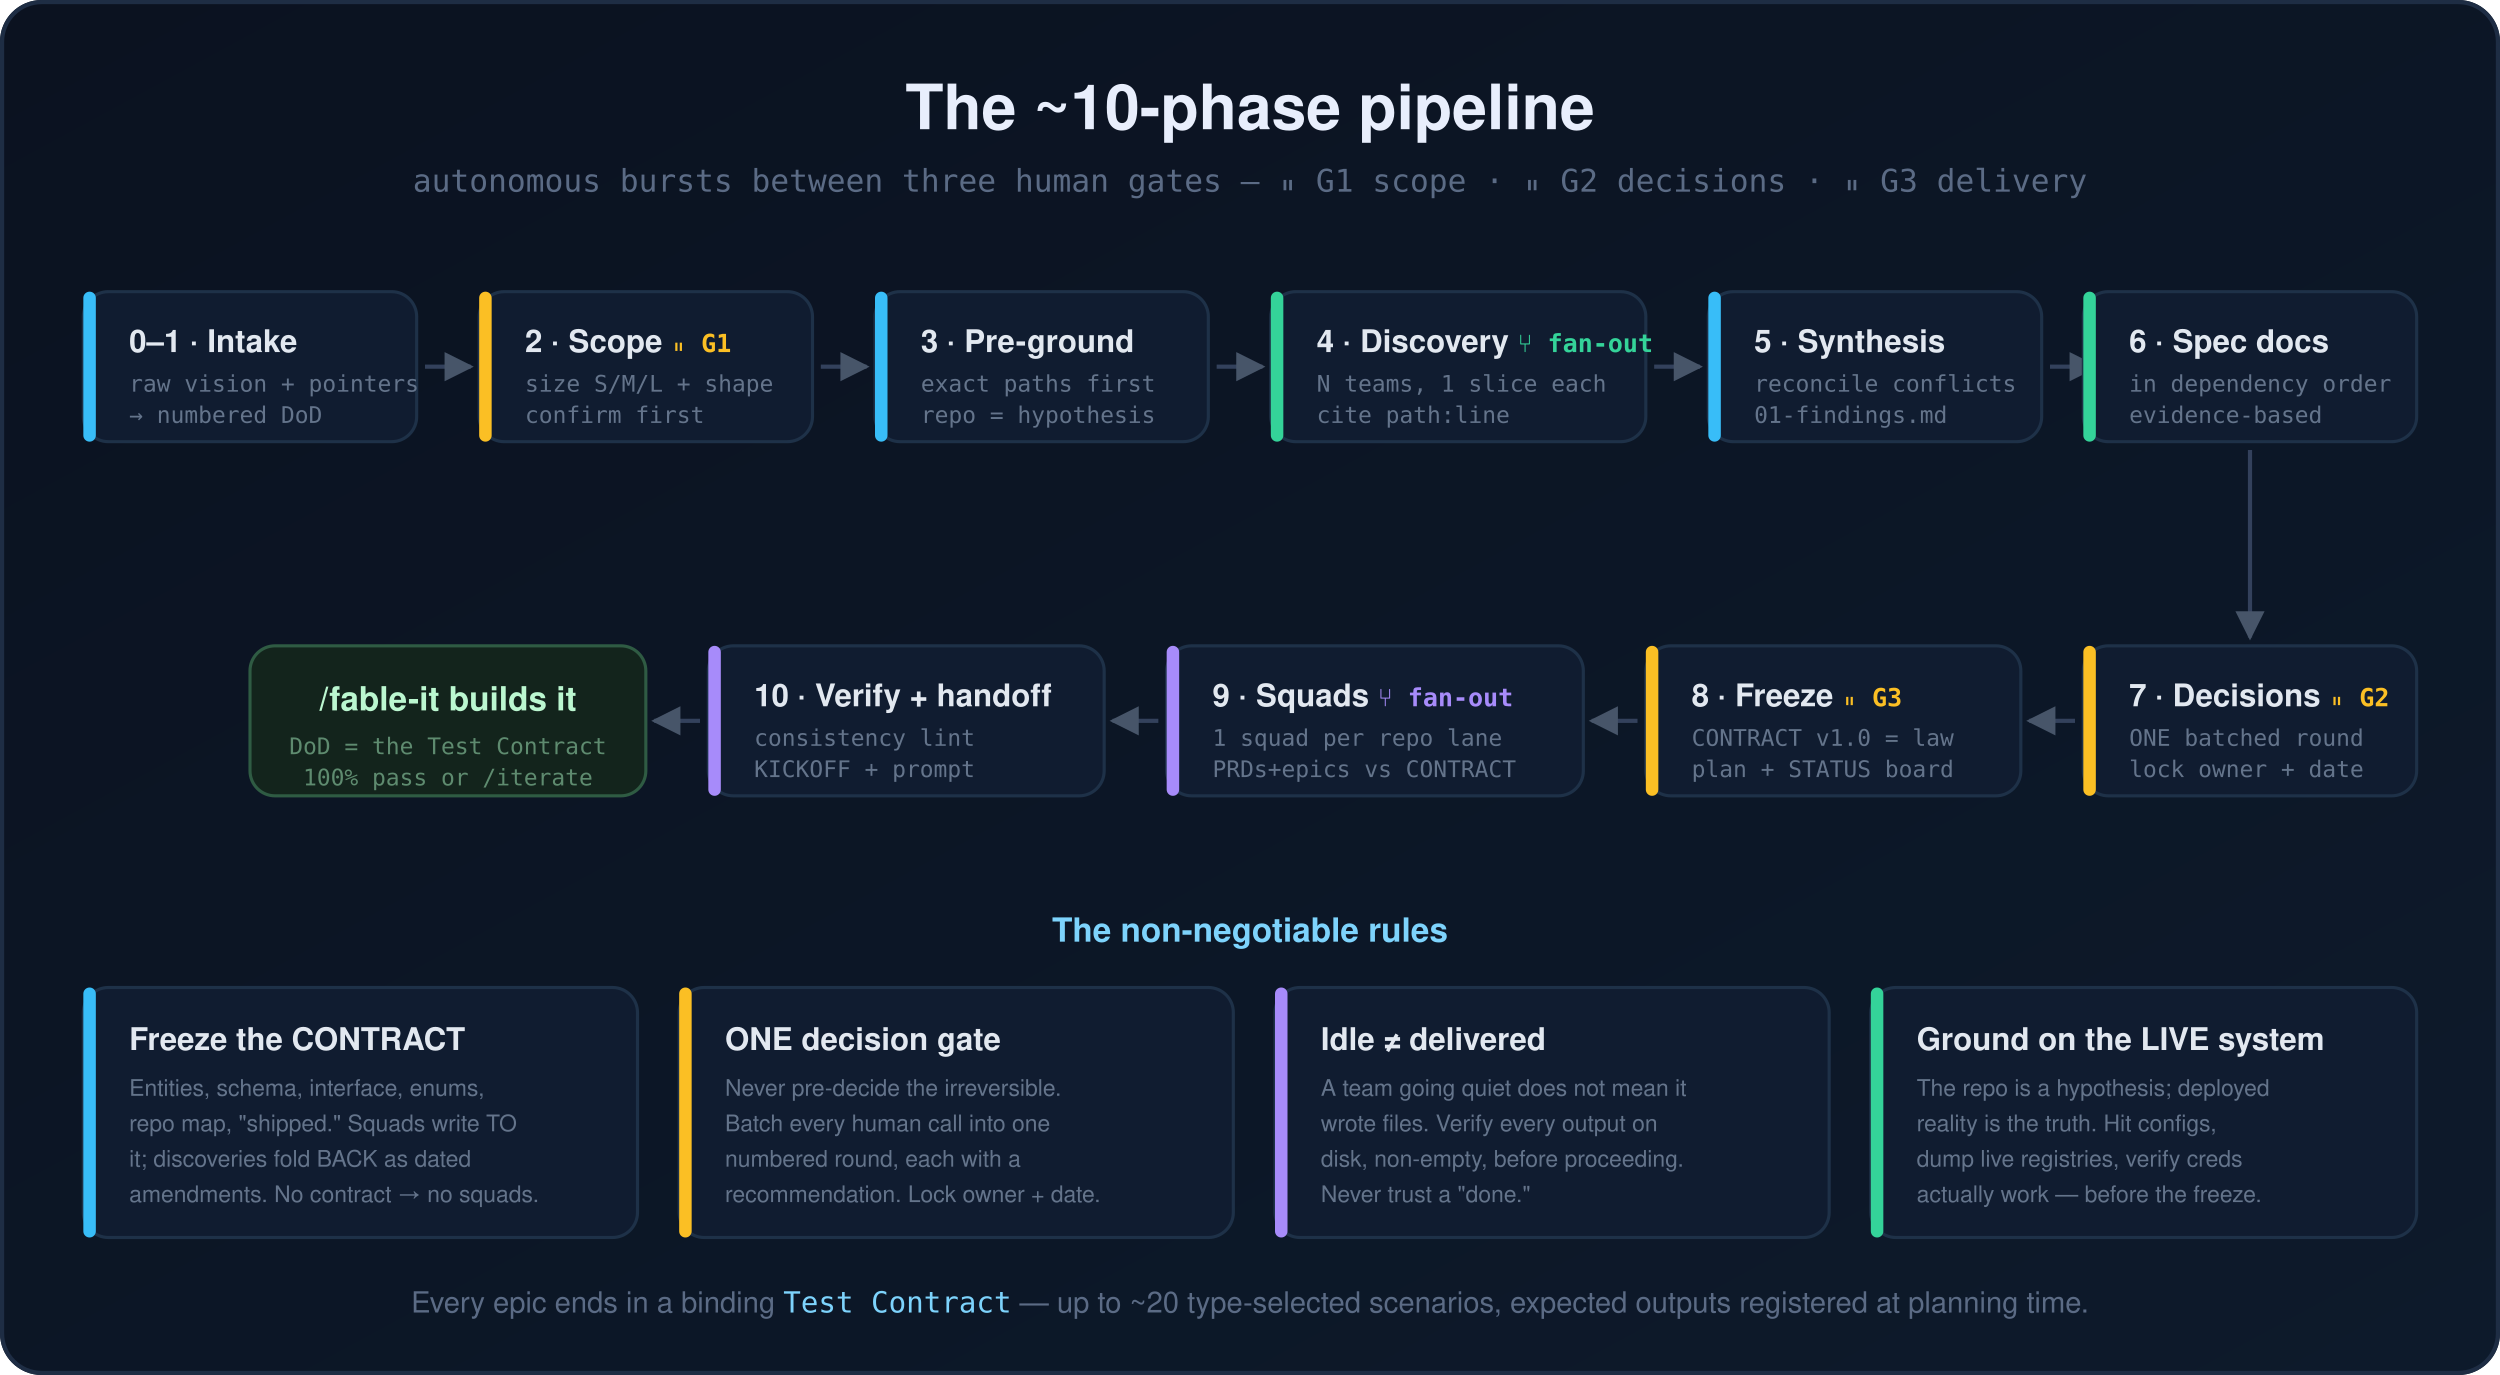
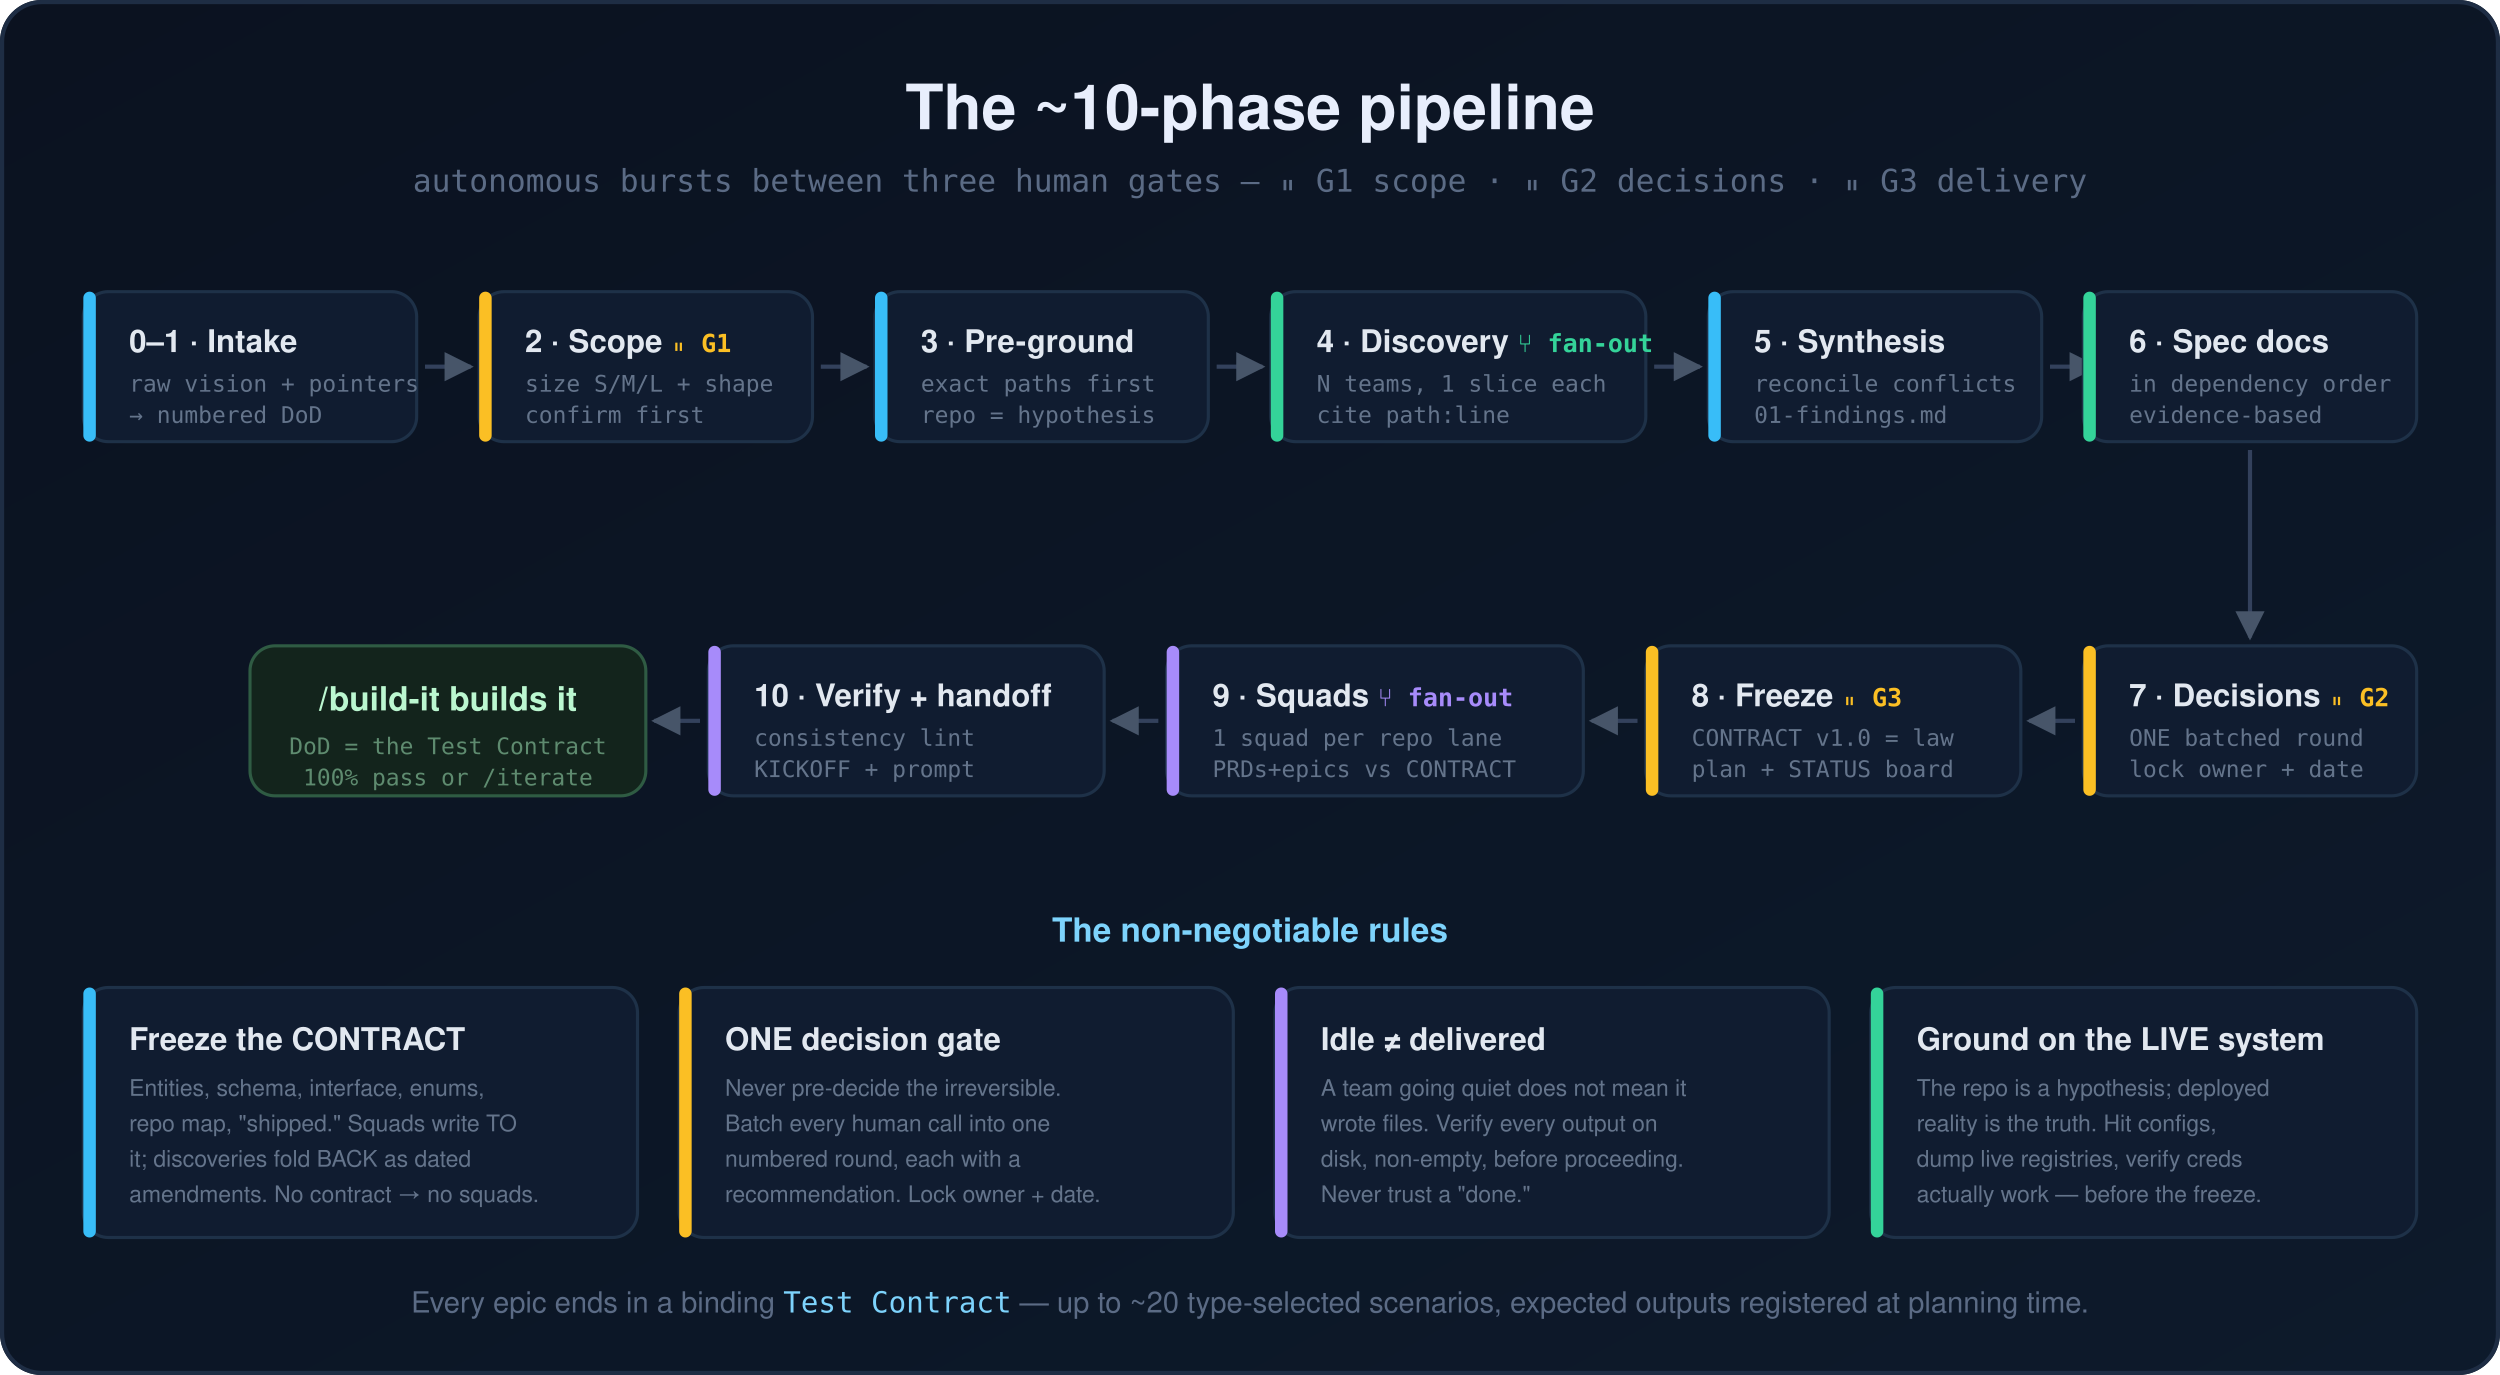
<svg xmlns="http://www.w3.org/2000/svg" viewBox="0 0 1200 660" font-family="-apple-system, BlinkMacSystemFont, 'Segoe UI', Helvetica, Arial, sans-serif">
  <defs>
    <linearGradient id="bg2" x1="0" y1="0" x2="1" y2="1">
      <stop offset="0" stop-color="#0b1220" />
      <stop offset="1" stop-color="#0d1a2b" />
    </linearGradient>
    <marker id="arr2" viewBox="0 0 10 10" refX="9" refY="5" markerWidth="7" markerHeight="7" orient="auto-start-reverse">
      <path d="M0 0 L10 5 L0 10 z" fill="#475569" />
    </marker>
    <style>
      .mono2 { font-family: 'SF Mono', 'JetBrains Mono', 'Fira Code', Menlo, Consolas, monospace; }
      .chip  { fill: #101c30; stroke: #1e3148; stroke-width: 1.5; }
      .lbl   { fill: #e2e8f0; font-size: 15px; font-weight: 600; }
      .sub   { fill: #64748b; font-size: 11px; }
    </style>
  </defs>
  <rect x="0" y="0" width="1200" height="660" rx="20" fill="url(#bg2)" />
  <rect x="1" y="1" width="1198" height="658" rx="19" fill="none" stroke="#1e2d44" stroke-width="2" />
  <text x="600" y="62" text-anchor="middle" font-size="30" font-weight="700" fill="#e8eefc">The ~10-phase pipeline</text>
  <text x="600" y="92" text-anchor="middle" font-size="15" class="mono2" fill="#5b6b85">autonomous bursts between three human gates — ⏸ G1 scope · ⏸ G2 decisions · ⏸ G3 delivery</text>
  <rect x="40" y="140" width="160" height="72" rx="12" class="chip" />
  <rect x="40" y="140" width="6" height="72" rx="3" fill="#38bdf8" />
  <text x="62" y="169" class="lbl">0–1 · Intake</text>
  <text x="62" y="188" class="sub mono2">raw vision + pointers</text>
  <text x="62" y="203" class="sub mono2">→ numbered DoD</text>
  <path d="M204 176 L 226 176" fill="none" stroke="#33415c" stroke-width="2" marker-end="url(#arr2)" />
  <rect x="230" y="140" width="160" height="72" rx="12" class="chip" stroke="#7c5a1d" />
  <rect x="230" y="140" width="6" height="72" rx="3" fill="#fbbf24" />
  <text x="252" y="169" class="lbl">2 · Scope <tspan class="mono2" fill="#fbbf24" font-size="12">⏸ G1</tspan>
  </text>
  <text x="252" y="188" class="sub mono2">size S/M/L + shape</text>
  <text x="252" y="203" class="sub mono2">confirm first</text>
  <path d="M394 176 L 416 176" fill="none" stroke="#33415c" stroke-width="2" marker-end="url(#arr2)" />
  <rect x="420" y="140" width="160" height="72" rx="12" class="chip" />
  <rect x="420" y="140" width="6" height="72" rx="3" fill="#38bdf8" />
  <text x="442" y="169" class="lbl">3 · Pre-ground</text>
  <text x="442" y="188" class="sub mono2">exact paths first</text>
  <text x="442" y="203" class="sub mono2">repo = hypothesis</text>
  <path d="M584 176 L 606 176" fill="none" stroke="#33415c" stroke-width="2" marker-end="url(#arr2)" />
  <rect x="610" y="140" width="180" height="72" rx="12" class="chip" />
  <rect x="610" y="140" width="6" height="72" rx="3" fill="#34d399" />
  <text x="632" y="169" class="lbl">4 · Discovery <tspan class="mono2" fill="#34d399" font-size="12">⑂ fan-out</tspan>
  </text>
  <text x="632" y="188" class="sub mono2">N teams, 1 slice each</text>
  <text x="632" y="203" class="sub mono2">cite path:line</text>
  <path d="M794 176 L 816 176" fill="none" stroke="#33415c" stroke-width="2" marker-end="url(#arr2)" />
  <rect x="820" y="140" width="160" height="72" rx="12" class="chip" />
  <rect x="820" y="140" width="6" height="72" rx="3" fill="#38bdf8" />
  <text x="842" y="169" class="lbl">5 · Synthesis</text>
  <text x="842" y="188" class="sub mono2">reconcile conflicts</text>
  <text x="842" y="203" class="sub mono2">01-findings.md</text>
  <path d="M984 176 L 1006 176" fill="none" stroke="#33415c" stroke-width="2" marker-end="url(#arr2)" />
  <rect x="1000" y="140" width="160" height="72" rx="12" class="chip" />
  <rect x="1000" y="140" width="6" height="72" rx="3" fill="#34d399" />
  <text x="1022" y="169" class="lbl">6 · Spec docs</text>
  <text x="1022" y="188" class="sub mono2">in dependency order</text>
  <text x="1022" y="203" class="sub mono2">evidence-based</text>
  <path d="M1080 216 C 1080 280, 1080 280, 1080 306" fill="none" stroke="#33415c" stroke-width="2" marker-end="url(#arr2)" />
  <rect x="1000" y="310" width="160" height="72" rx="12" class="chip" stroke="#7c5a1d" />
  <rect x="1000" y="310" width="6" height="72" rx="3" fill="#fbbf24" />
  <text x="1022" y="339" class="lbl">7 · Decisions <tspan class="mono2" fill="#fbbf24" font-size="12">⏸ G2</tspan>
  </text>
  <text x="1022" y="358" class="sub mono2">ONE batched round</text>
  <text x="1022" y="373" class="sub mono2">lock owner + date</text>
  <path d="M996 346 L 974 346" fill="none" stroke="#33415c" stroke-width="2" marker-end="url(#arr2)" />
  <rect x="790" y="310" width="180" height="72" rx="12" class="chip" stroke="#7c5a1d" />
  <rect x="790" y="310" width="6" height="72" rx="3" fill="#fbbf24" />
  <text x="812" y="339" class="lbl">8 · Freeze <tspan class="mono2" fill="#fbbf24" font-size="12">⏸ G3</tspan>
  </text>
  <text x="812" y="358" class="sub mono2">CONTRACT v1.0 = law</text>
  <text x="812" y="373" class="sub mono2">plan + STATUS board</text>
  <path d="M786 346 L 764 346" fill="none" stroke="#33415c" stroke-width="2" marker-end="url(#arr2)" />
  <rect x="560" y="310" width="200" height="72" rx="12" class="chip" />
  <rect x="560" y="310" width="6" height="72" rx="3" fill="#a78bfa" />
  <text x="582" y="339" class="lbl">9 · Squads <tspan class="mono2" fill="#a78bfa" font-size="12">⑂ fan-out</tspan>
  </text>
  <text x="582" y="358" class="sub mono2">1 squad per repo lane</text>
  <text x="582" y="373" class="sub mono2">PRDs+epics vs CONTRACT</text>
  <path d="M556 346 L 534 346" fill="none" stroke="#33415c" stroke-width="2" marker-end="url(#arr2)" />
  <rect x="340" y="310" width="190" height="72" rx="12" class="chip" />
  <rect x="340" y="310" width="6" height="72" rx="3" fill="#a78bfa" />
  <text x="362" y="339" class="lbl">10 · Verify + handoff</text>
  <text x="362" y="358" class="sub mono2">consistency lint</text>
  <text x="362" y="373" class="sub mono2">KICKOFF + prompt</text>
  <path d="M336 346 L 314 346" fill="none" stroke="#33415c" stroke-width="2" marker-end="url(#arr2)" />
  <rect x="120" y="310" width="190" height="72" rx="12" fill="#13241c" stroke="#2f5b43" stroke-width="1.5" />
-   <text x="215" y="341" text-anchor="middle" font-size="16" font-weight="600" fill="#bbf7d0">/fable-it builds it</text>
+   <text x="215" y="341" text-anchor="middle" font-size="16" font-weight="600" fill="#bbf7d0">/build-it builds it</text>
  <text x="215" y="362" text-anchor="middle" font-size="11" class="mono2" fill="#5e8b6f">DoD = the Test Contract</text>
  <text x="215" y="377" text-anchor="middle" font-size="11" class="mono2" fill="#5e8b6f">100% pass or /iterate</text>
  <text x="600" y="452" text-anchor="middle" font-size="16" font-weight="700" fill="#7dd3fc">The non-negotiable rules</text>
  <rect x="40" y="474" width="266" height="120" rx="12" class="chip" />
  <rect x="40" y="474" width="6" height="120" rx="3" fill="#38bdf8" />
  <text x="62" y="504" class="lbl">Freeze the CONTRACT</text>
  <text x="62" y="526" class="sub">Entities, schema, interface, enums,</text>
  <text x="62" y="543" class="sub">repo map, "shipped." Squads write TO</text>
  <text x="62" y="560" class="sub">it; discoveries fold BACK as dated</text>
  <text x="62" y="577" class="sub">amendments. No contract → no squads.</text>
  <rect x="326" y="474" width="266" height="120" rx="12" class="chip" />
  <rect x="326" y="474" width="6" height="120" rx="3" fill="#fbbf24" />
  <text x="348" y="504" class="lbl">ONE decision gate</text>
  <text x="348" y="526" class="sub">Never pre-decide the irreversible.</text>
  <text x="348" y="543" class="sub">Batch every human call into one</text>
  <text x="348" y="560" class="sub">numbered round, each with a</text>
  <text x="348" y="577" class="sub">recommendation. Lock owner + date.</text>
  <rect x="612" y="474" width="266" height="120" rx="12" class="chip" />
  <rect x="612" y="474" width="6" height="120" rx="3" fill="#a78bfa" />
  <text x="634" y="504" class="lbl">Idle ≠ delivered</text>
  <text x="634" y="526" class="sub">A team going quiet does not mean it</text>
  <text x="634" y="543" class="sub">wrote files. Verify every output on</text>
  <text x="634" y="560" class="sub">disk, non-empty, before proceeding.</text>
  <text x="634" y="577" class="sub">Never trust a "done."</text>
  <rect x="898" y="474" width="262" height="120" rx="12" class="chip" />
  <rect x="898" y="474" width="6" height="120" rx="3" fill="#34d399" />
  <text x="920" y="504" class="lbl">Ground on the LIVE system</text>
  <text x="920" y="526" class="sub">The repo is a hypothesis; deployed</text>
  <text x="920" y="543" class="sub">reality is the truth. Hit configs,</text>
  <text x="920" y="560" class="sub">dump live registries, verify creds</text>
  <text x="920" y="577" class="sub">actually work — before the freeze.</text>
  <text x="600" y="630" text-anchor="middle" font-size="14" fill="#5b6b85">Every epic ends in a binding <tspan class="mono2" fill="#7dd3fc">Test Contract</tspan> — up to ~20 type-selected scenarios, expected outputs registered at planning time.</text>
</svg>
